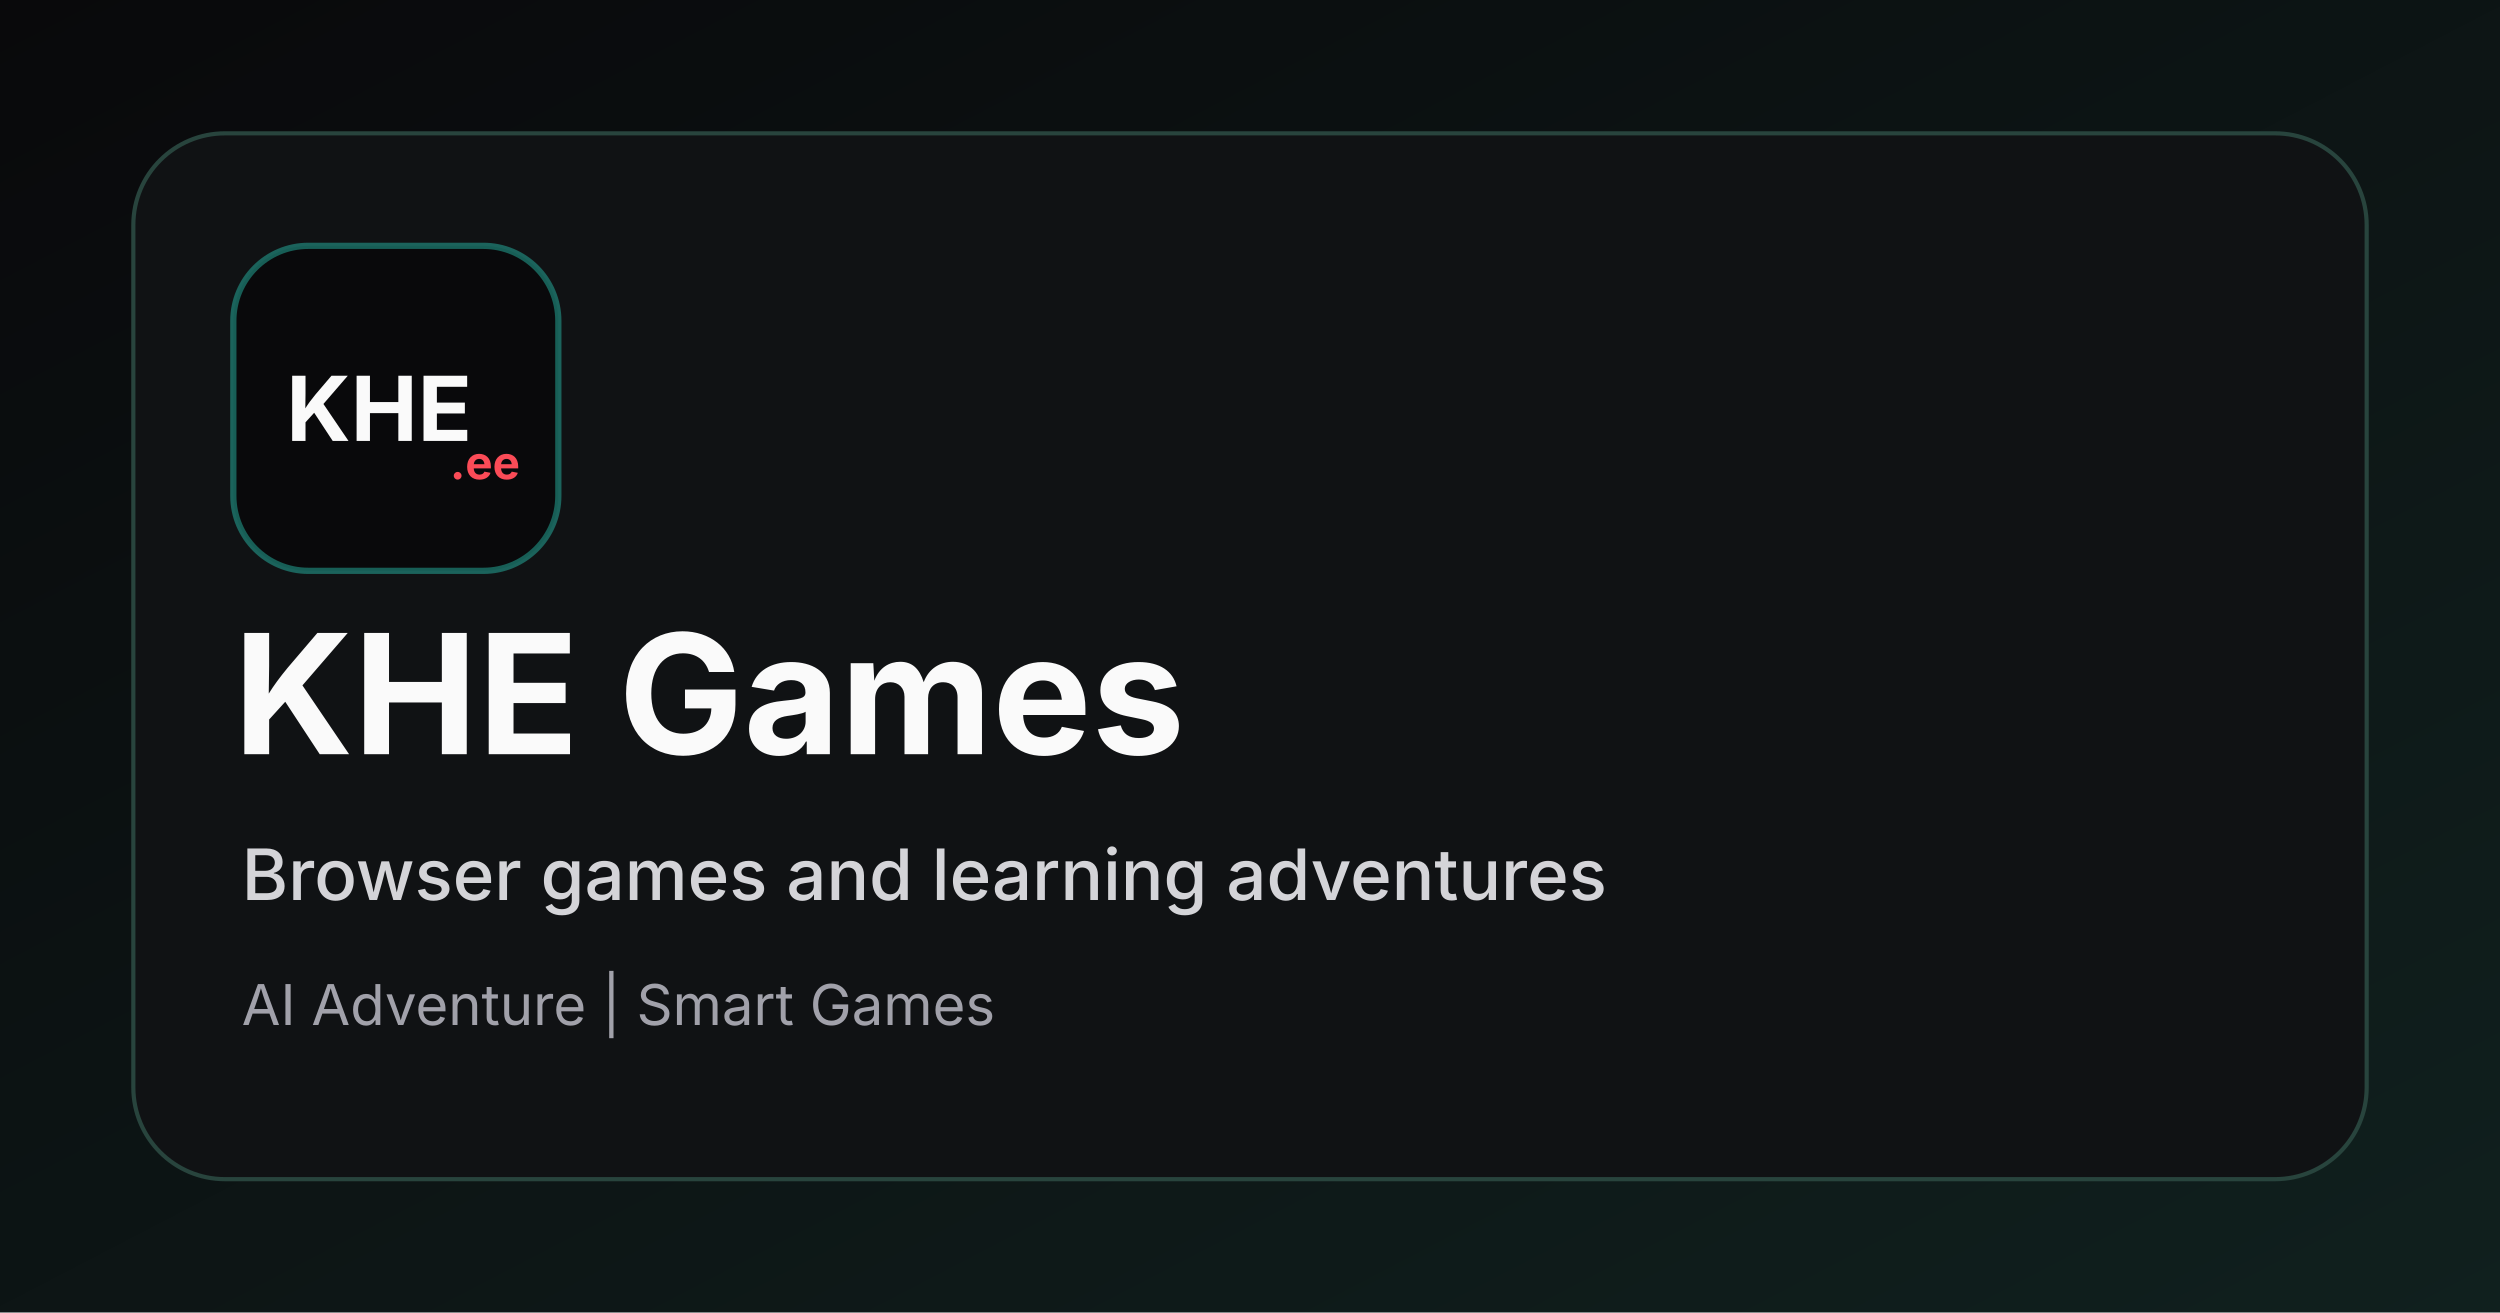
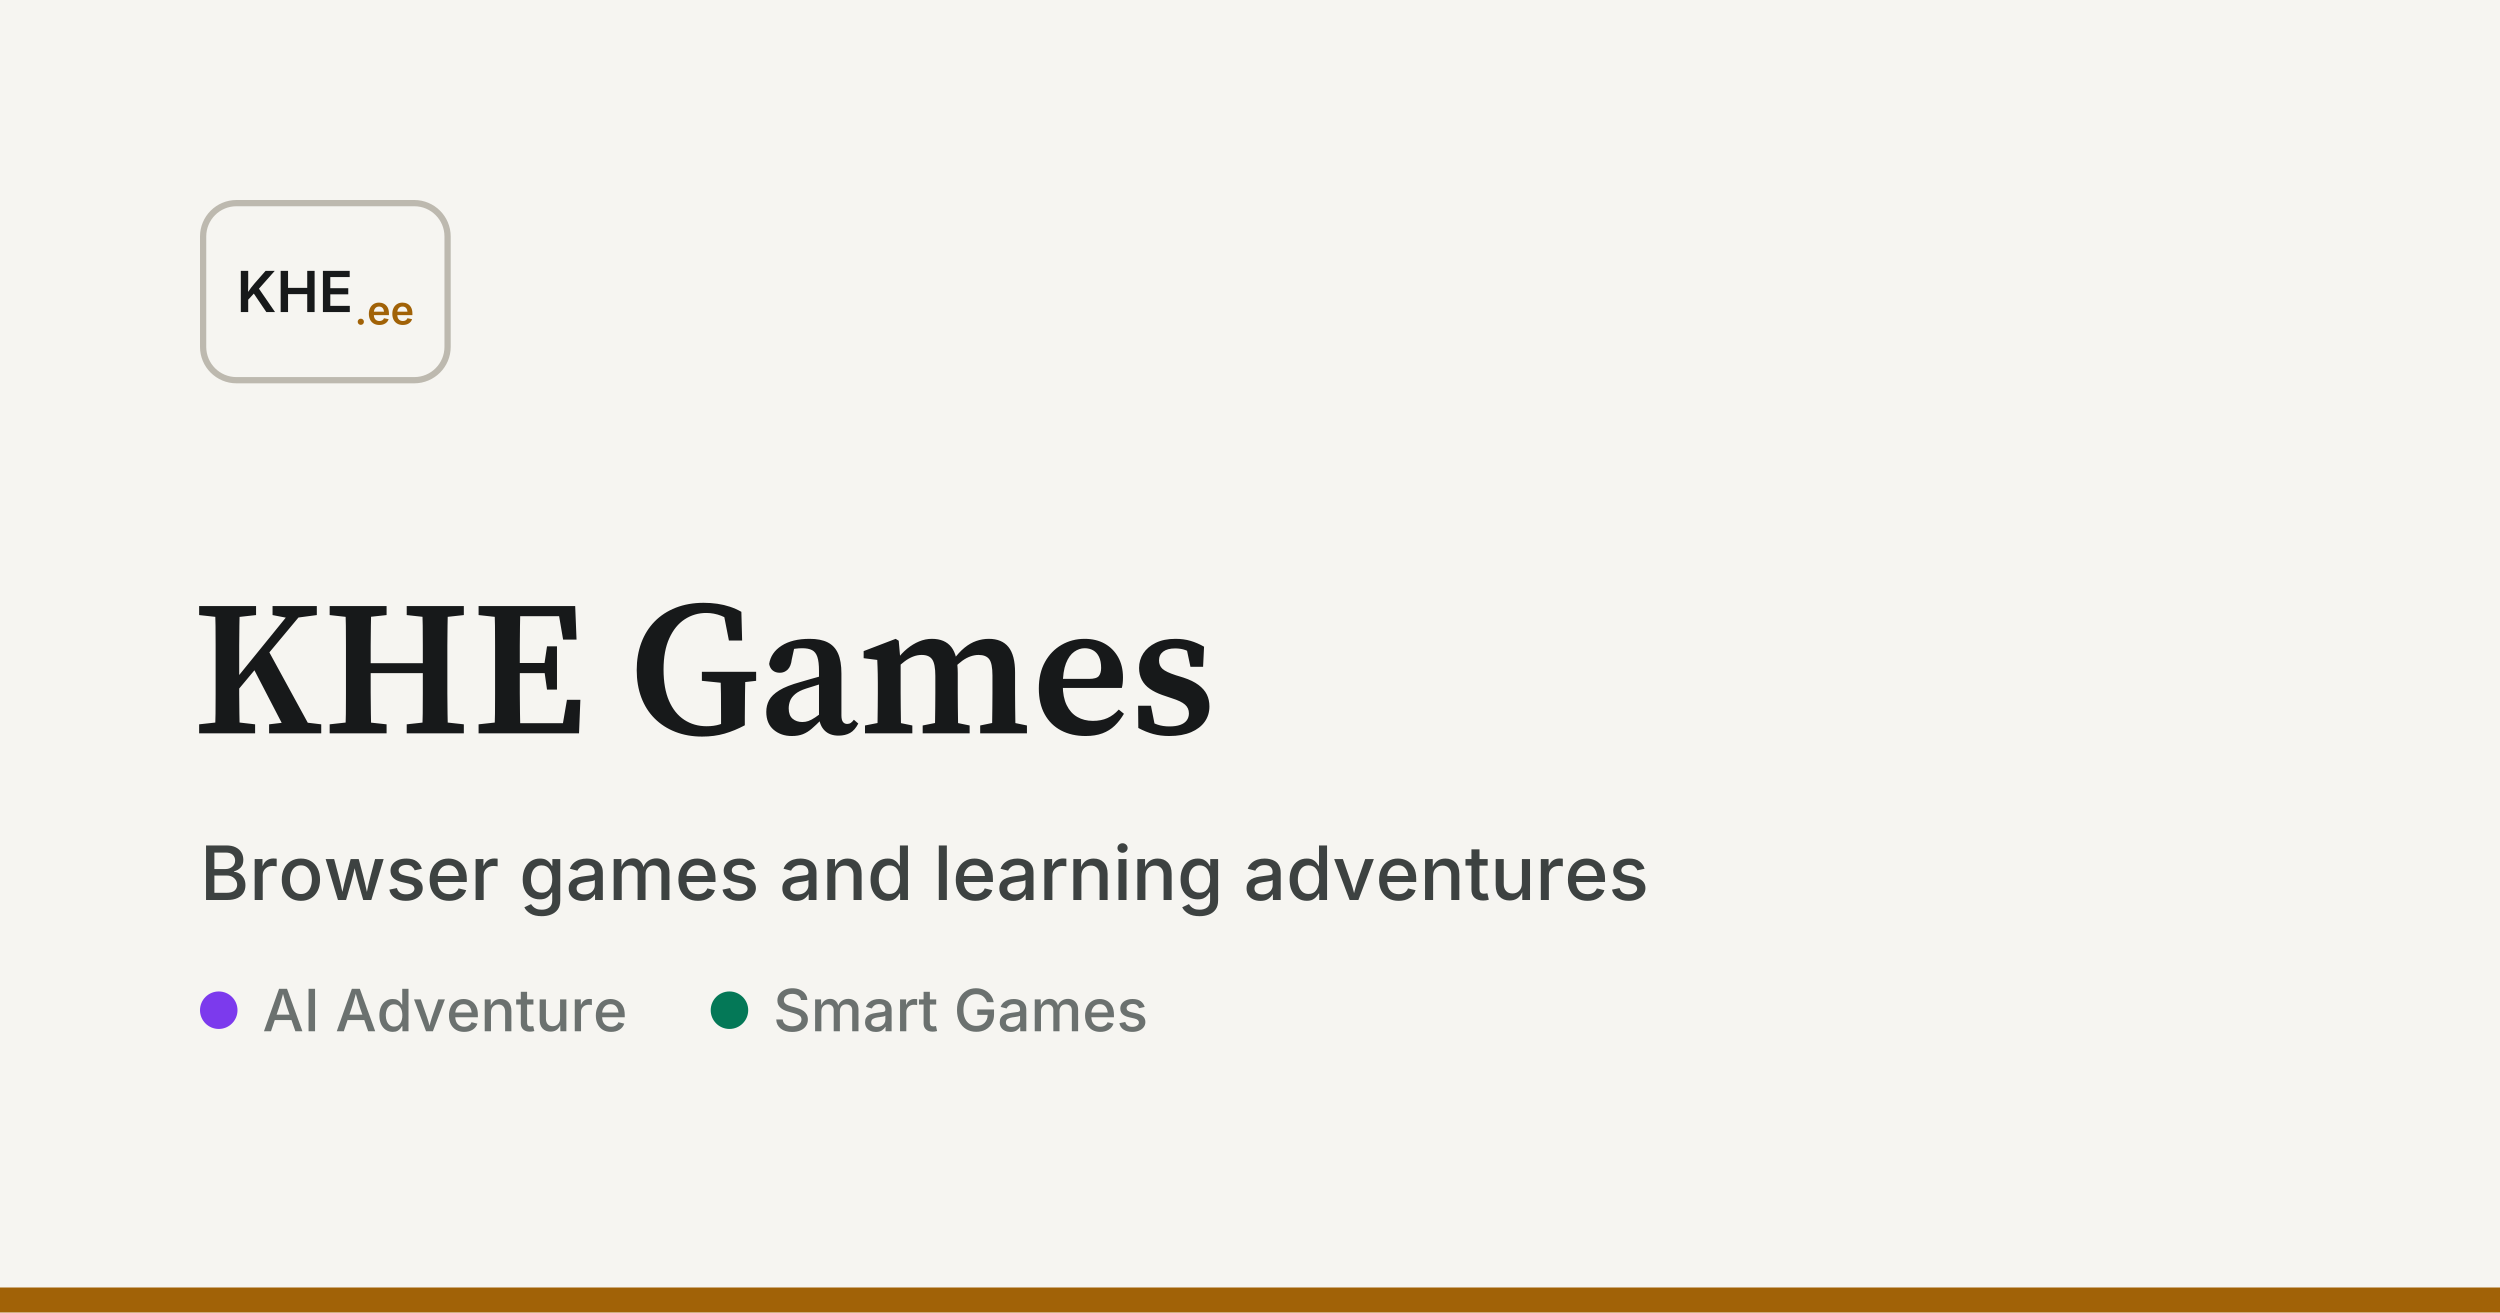
<svg xmlns="http://www.w3.org/2000/svg" viewBox="0 0 1200 630" width="1200" height="630">
-   <defs>
-     <linearGradient id="bg" x1="0" y1="0" x2="1" y2="1">
-       <stop offset="0" stop-color="#09090b" />
-       <stop offset="1" stop-color="#10201e" />
-     </linearGradient>
-   </defs>
-   <rect width="1200" height="630" fill="url(#bg)" />
-   <rect x="64" y="64" width="1072" height="502" rx="44" fill="#101214" stroke="#28443d" stroke-width="2" />
-   <g transform="translate(112 118)">
-     <rect width="156" height="156" rx="36" fill="#09090b" stroke="#2dd4bf" stroke-opacity="0.42" stroke-width="3" />
-     <text x="70" y="78" text-anchor="middle" dominant-baseline="central" font-family="Inter, Arial, sans-serif" font-weight="700" font-size="43" fill="#fafafa">KHE</text>
-     <text x="104" y="104" dominant-baseline="central" font-family="Inter, Arial, sans-serif" font-weight="700" font-size="22" fill="#fb4b57">.ee</text>
-   </g>
-   <text x="112" y="362" font-family="Inter, Arial, sans-serif" font-weight="700" font-size="80" fill="#fafafa">KHE Games</text>
-   <text x="116" y="432" font-family="Inter, Arial, sans-serif" font-weight="500" font-size="34" fill="#d4d4d8">Browser games and learning adventures</text>
-   <text x="116" y="492" font-family="Inter, Arial, sans-serif" font-weight="400" font-size="27" fill="#a1a1aa">AI Adventure | Smart Games</text>
+   <style>
+     .box { fill: #f6f5f1; stroke: #bdb9af; }
+     .ink { fill: #17191a; }
+     .ee { fill: #a16207; }
+   </style>
+   <rect width="1200" height="630" fill="#f6f5f1" />
+   <rect x="0" y="618" width="1200" height="12" fill="#a16207" />
+   <rect class="box" x="97.50" y="97.50" width="117.34" height="85.00" rx="16.00" stroke-width="3" />
+   <path class="ink" d="M115.592 149.792V130.003H119.138V135.873L119.085 140.11Q119.776 139.047 120.546 138.051Q121.316 137.055 122.286 135.926L127.479 130.003H131.888L124.291 138.569L132.021 149.792H127.837L121.834 140.92L119.138 143.855V149.792ZM134.717 149.792V130.003H138.263V138.184H147.467V130.003H151.013V149.792H147.467V141.172H138.263V149.792ZM154.998 149.792V130.003H167.854V132.991H158.544V138.33H167.163V141.279H158.544V146.804H167.907V149.792Z" />
+   <path class="ee" d="M173.185 155.934Q172.562 155.934 172.13 155.506Q171.697 155.079 171.697 154.447Q171.697 153.824 172.13 153.396Q172.562 152.968 173.185 152.968Q173.817 152.968 174.249 153.396Q174.682 153.824 174.682 154.447Q174.682 155.079 174.249 155.506Q173.817 155.934 173.185 155.934ZM182.101 155.99Q180.53 155.99 179.4 155.33Q178.27 154.67 177.661 153.47Q177.052 152.271 177.052 150.644Q177.052 149.045 177.652 147.832Q178.252 146.619 179.353 145.935Q180.455 145.252 181.943 145.252Q183.207 145.252 184.29 145.805Q185.373 146.358 186.033 147.516Q186.693 148.673 186.693 150.495V151.258H179.46Q179.507 152.643 180.237 153.368Q180.966 154.093 182.129 154.093Q182.928 154.093 183.5 153.749Q184.072 153.405 184.313 152.745L186.535 153.201Q186.163 154.456 184.997 155.223Q183.83 155.99 182.101 155.99ZM179.47 149.612H184.341Q184.23 148.497 183.63 147.823Q183.03 147.149 181.952 147.149Q180.846 147.149 180.199 147.86Q179.553 148.571 179.47 149.612ZM193.359 155.99Q191.788 155.99 190.658 155.33Q189.529 154.67 188.92 153.47Q188.311 152.271 188.311 150.644Q188.311 149.045 188.911 147.832Q189.51 146.619 190.612 145.935Q191.714 145.252 193.201 145.252Q194.466 145.252 195.549 145.805Q196.632 146.358 197.292 147.516Q197.952 148.673 197.952 150.495V151.258H190.719Q190.765 152.643 191.495 153.368Q192.225 154.093 193.387 154.093Q194.187 154.093 194.758 153.749Q195.33 153.405 195.572 152.745L197.794 153.201Q197.422 154.456 196.255 155.223Q195.088 155.99 193.359 155.99ZM190.728 149.612H195.6Q195.488 148.497 194.889 147.823Q194.289 147.149 193.21 147.149Q192.104 147.149 191.458 147.86Q190.812 148.571 190.728 149.612Z" />
+   <path fill="#17191a" d="M103.224 352.0Q103.408 347.308 103.454 342.616Q103.5 337.924 103.5 333.094Q103.5 328.264 103.5 323.48V319.524Q103.5 314.74 103.5 309.956Q103.5 305.172 103.454 300.388Q103.408 295.604 103.224 290.912H115.092Q115.0 295.512 114.908 300.296Q114.816 305.08 114.816 309.864Q114.816 314.648 114.816 319.524V324.952Q114.816 329.0 114.816 333.416Q114.816 337.832 114.908 342.524Q115.0 347.216 115.092 352.0ZM95.588 352.0V347.676L108.192 346.296H110.492L122.452 347.676V352.0ZM95.588 295.236V290.912H122.912V295.236L110.492 296.616H108.192ZM129.168 352.0V347.676L140.852 346.296H142.6L154.192 347.676V352.0ZM130.824 295.236V290.912H152.076V295.236L141.68 296.616L139.38 296.892ZM109.388 337.004 109.02 330.748H109.388L112.332 327.068L141.68 290.912H147.844ZM137.816 352.0 120.98 319.524 128.156 311.06 150.512 352.0ZM158.24 352.0V347.676L170.66 346.296H172.868L185.564 347.676V352.0ZM165.784 352.0Q165.968 347.308 166.014 342.616Q166.06 337.924 166.06 333.094Q166.06 328.264 166.06 323.48V319.524Q166.06 314.74 166.06 309.956Q166.06 305.172 166.014 300.388Q165.968 295.604 165.784 290.912H178.204Q178.112 295.512 178.02 300.296Q177.928 305.08 177.928 309.864Q177.928 314.648 177.928 319.524V322.284Q177.928 327.62 177.928 332.634Q177.928 337.648 178.02 342.432Q178.112 347.216 178.204 352.0ZM171.948 323.112V318.328H208.84V323.112ZM195.224 352.0V347.676L207.828 346.296H210.036L222.64 347.676V352.0ZM202.676 352.0Q202.86 347.308 202.906 342.57Q202.952 337.832 202.952 332.772Q202.952 327.712 202.952 322.284V319.524Q202.952 314.74 202.952 309.956Q202.952 305.172 202.906 300.388Q202.86 295.604 202.676 290.912H215.004Q214.912 295.512 214.82 300.296Q214.728 305.08 214.728 309.864Q214.728 314.648 214.728 319.524V323.48Q214.728 328.172 214.728 332.956Q214.728 337.74 214.82 342.478Q214.912 347.216 215.004 352.0ZM158.24 295.236V290.912H185.564V295.236L172.868 296.616H170.66ZM195.224 295.236V290.912H222.64V295.236L210.036 296.616H207.828ZM229.724 352.0V347.676L242.328 346.296H243.524V352.0ZM237.36 352.0Q237.544 347.308 237.59 342.616Q237.636 337.924 237.636 333.094Q237.636 328.264 237.636 323.48V319.524Q237.636 314.74 237.636 309.956Q237.636 305.172 237.59 300.388Q237.544 295.604 237.36 290.912H249.78Q249.688 295.512 249.596 300.296Q249.504 305.08 249.504 309.864Q249.504 314.648 249.504 319.524V322.744Q249.504 327.804 249.504 332.726Q249.504 337.648 249.596 342.432Q249.688 347.216 249.78 352.0ZM243.524 352.0V347.124H272.964L269.744 349.884L272.136 335.9H278.576L277.932 352.0ZM243.524 323.112V318.236H264.04V323.112ZM262.568 331.024 261.188 321.272V319.524L262.568 310.232H267.352V331.024ZM229.724 295.236V290.912H243.524V296.616H242.328ZM270.296 307.012 267.904 293.028 271.124 295.788H243.524V290.912H276.092L276.736 307.012ZM336.996 353.564Q330.004 353.564 324.208 351.31Q318.412 349.056 314.226 344.87Q310.04 340.684 307.832 334.796Q305.624 328.908 305.624 321.64Q305.624 314.464 307.832 308.53Q310.04 302.596 314.226 298.318Q318.412 294.04 324.392 291.694Q330.372 289.348 337.732 289.348Q341.136 289.348 344.31 289.808Q347.484 290.268 350.382 291.234Q353.28 292.2 355.856 293.672L356.224 307.472H349.876L347.116 293.396L353.188 294.96V300.02Q349.6 296.892 346.15 295.558Q342.7 294.224 339.02 294.224Q333.316 294.224 328.67 297.26Q324.024 300.296 321.264 306.368Q318.504 312.44 318.504 321.364Q318.504 330.38 321.126 336.406Q323.748 342.432 328.44 345.514Q333.132 348.596 339.204 348.596Q342.7 348.596 345.46 347.722Q348.22 346.848 351.624 345.1L346.104 350.16V343.996Q346.104 338.66 346.058 333.278Q346.012 327.896 345.828 322.468H357.788Q357.696 327.804 357.604 333.186Q357.512 338.568 357.512 344.18V348.136Q352.728 350.712 347.806 352.138Q342.884 353.564 336.996 353.564ZM336.904 326.792V322.468H362.94V326.792L352.452 327.988H348.588ZM380.052 353.288Q374.9 353.288 371.358 350.298Q367.816 347.308 367.816 341.696Q367.816 338.66 369.15 336.13Q370.484 333.6 374.026 331.392Q377.568 329.184 384.284 327.344Q386.768 326.608 389.16 325.918Q391.552 325.228 393.944 324.584Q396.336 323.94 398.728 323.296V326.792Q395.692 327.712 392.748 328.678Q389.804 329.644 387.044 330.472Q383.548 331.576 381.708 333.14Q379.868 334.704 379.224 336.452Q378.58 338.2 378.58 340.04Q378.58 343.444 380.466 345.008Q382.352 346.572 385.112 346.572Q386.584 346.572 387.964 346.112Q389.344 345.652 391.276 344.364Q393.208 343.076 396.336 340.776L397.44 345.468H394.22Q391.644 348.044 389.62 349.792Q387.596 351.54 385.388 352.414Q383.18 353.288 380.052 353.288ZM402.5 353.104Q398.268 353.104 395.83 350.666Q393.392 348.228 393.116 344.088V343.628V322.008Q393.116 317.684 392.334 315.338Q391.552 312.992 389.804 312.072Q388.056 311.152 385.02 311.152Q383.364 311.152 381.386 311.428Q379.408 311.704 376.556 312.624L381.616 309.404L380.052 316.488Q379.684 319.8 378.12 321.364Q376.556 322.928 374.348 322.928Q372.232 322.928 370.898 321.824Q369.564 320.72 369.196 318.696Q370.024 313.268 375.13 309.956Q380.236 306.644 388.608 306.644Q393.944 306.644 397.302 308.346Q400.66 310.048 402.27 313.682Q403.88 317.316 403.88 323.296V343.352Q403.88 345.56 404.616 346.526Q405.352 347.492 406.64 347.492Q407.652 347.492 408.388 346.986Q409.124 346.48 409.86 345.468L411.976 347.308Q410.32 350.528 408.02 351.816Q405.72 353.104 402.5 353.104ZM415.196 352.0V348.228L424.58 346.388H428.996L437.92 348.228V352.0ZM421.084 352.0Q421.176 349.884 421.222 346.434Q421.268 342.984 421.314 339.258Q421.36 335.532 421.36 332.68V327.804Q421.36 325.228 421.314 323.48Q421.268 321.732 421.222 320.168Q421.176 318.604 421.084 316.764L414.552 315.936V312.532L429.916 306.644L431.388 307.564L432.308 318.052V318.236V332.68Q432.308 335.532 432.354 339.258Q432.4 342.984 432.446 346.434Q432.492 349.884 432.584 352.0ZM442.888 352.0V348.228L452.088 346.388H456.504L465.428 348.228V352.0ZM448.684 352.0Q448.776 349.884 448.822 346.48Q448.868 343.076 448.914 339.35Q448.96 335.624 448.96 332.68V324.4Q448.96 318.788 447.488 316.58Q446.016 314.372 442.428 314.372Q440.312 314.372 438.288 315.154Q436.264 315.936 434.286 317.408Q432.308 318.88 430.284 320.904L429.364 316.672H430.468Q432.768 313.544 435.482 311.336Q438.196 309.128 441.186 307.886Q444.176 306.644 447.304 306.644Q453.56 306.644 456.642 310.6Q459.724 314.556 459.724 323.112V332.68Q459.724 335.624 459.77 339.35Q459.816 343.076 459.862 346.48Q459.908 349.884 460.0 352.0ZM470.488 352.0V348.228L479.412 346.388H484.012L492.936 348.228V352.0ZM476.1 352.0Q476.192 349.884 476.238 346.48Q476.284 343.076 476.33 339.35Q476.376 335.624 476.376 332.68V324.216Q476.376 318.42 474.812 316.396Q473.248 314.372 469.752 314.372Q467.82 314.372 465.842 315.062Q463.864 315.752 461.886 317.178Q459.908 318.604 457.7 320.904L456.412 316.856H457.516Q460.184 313.176 462.944 310.922Q465.704 308.668 468.648 307.656Q471.592 306.644 474.628 306.644Q480.884 306.644 484.058 310.554Q487.232 314.464 487.232 322.836V332.68Q487.232 335.624 487.278 339.35Q487.324 343.076 487.37 346.48Q487.416 349.884 487.508 352.0ZM521.088 353.288Q514.372 353.288 509.312 350.62Q504.252 347.952 501.446 342.846Q498.64 337.74 498.64 330.472Q498.64 323.112 501.584 317.776Q504.528 312.44 509.542 309.542Q514.556 306.644 520.628 306.644Q526.148 306.644 530.242 308.944Q534.336 311.244 536.682 315.384Q539.028 319.524 539.028 325.136Q539.028 326.7 538.89 327.942Q538.752 329.184 538.476 330.196H503.516V325.872H522.652Q526.332 325.872 527.436 324.492Q528.54 323.112 528.54 320.628Q528.54 317.408 527.528 315.292Q526.516 313.176 524.722 312.164Q522.928 311.152 520.628 311.152Q518.052 311.152 515.614 312.854Q513.176 314.556 511.658 318.42Q510.14 322.284 510.14 329.0Q510.14 334.612 511.98 338.43Q513.82 342.248 517.086 344.134Q520.352 346.02 524.584 346.02Q528.54 346.02 531.53 344.686Q534.52 343.352 537.004 340.592L539.488 342.616Q537.556 345.928 535.072 348.32Q532.588 350.712 529.184 352.0Q525.78 353.288 521.088 353.288ZM561.2 353.288Q557.06 353.288 553.518 352.322Q549.976 351.356 546.388 349.424L546.296 338.752H552.46L554.76 350.344H550.436V345.192Q553.012 346.94 555.588 347.814Q558.164 348.688 561.292 348.688Q564.42 348.688 566.49 347.952Q568.56 347.216 569.618 345.79Q570.676 344.364 570.676 342.432Q570.676 339.856 568.79 338.2Q566.904 336.544 562.488 335.164L557.888 333.6Q554.484 332.404 551.954 330.656Q549.424 328.908 548.09 326.378Q546.756 323.848 546.756 320.628Q546.756 316.764 548.78 313.636Q550.804 310.508 554.714 308.576Q558.624 306.644 564.236 306.644Q568.192 306.644 571.458 307.61Q574.724 308.576 577.944 310.416L577.484 320.076H571.412L569.296 310.048H573.436V314.556Q571.136 312.808 568.974 312.026Q566.812 311.244 564.052 311.244Q560.372 311.244 558.348 312.762Q556.324 314.28 556.324 317.04Q556.324 319.524 557.98 321.042Q559.636 322.56 564.42 324.124L568.008 325.228Q572.516 326.7 575.276 328.77Q578.036 330.84 579.278 333.37Q580.52 335.9 580.52 339.12Q580.52 343.26 578.266 346.434Q576.012 349.608 571.734 351.448Q567.456 353.288 561.2 353.288Z" />
+   <path fill="#3d4241" d="M98.9 432.0V405.809H108.551Q111.328 405.809 113.156 406.723Q114.984 407.637 115.89 409.192Q116.795 410.748 116.795 412.682Q116.795 415.143 115.494 416.452Q114.193 417.762 112.365 418.219V418.482Q113.684 418.553 114.932 419.317Q116.18 420.082 116.997 421.506Q117.814 422.93 117.814 424.934Q117.814 426.955 116.874 428.555Q115.934 430.154 113.974 431.077Q112.014 432.0 108.973 432.0ZM102.908 428.555H108.568Q111.398 428.555 112.62 427.465Q113.842 426.375 113.842 424.74Q113.842 422.895 112.462 421.567Q111.082 420.24 108.727 420.24H102.908ZM102.908 417.146H108.164Q110.15 417.146 111.504 416.021Q112.857 414.896 112.857 413.016Q112.857 411.398 111.724 410.317Q110.59 409.236 108.27 409.236H102.908ZM122.244 432.0V412.348H125.988V415.512H126.199Q126.727 413.912 128.089 412.989Q129.451 412.066 131.174 412.066Q131.543 412.066 132.026 412.102Q132.51 412.137 132.809 412.172V415.863Q132.598 415.811 132.0 415.731Q131.402 415.652 130.787 415.652Q128.766 415.652 127.438 416.892Q126.111 418.131 126.111 420.064V432.0ZM144.428 432.404Q141.668 432.404 139.603 431.139Q137.537 429.873 136.395 427.597Q135.252 425.32 135.252 422.279Q135.252 419.221 136.395 416.927Q137.537 414.633 139.603 413.367Q141.668 412.102 144.428 412.102Q147.205 412.102 149.271 413.367Q151.336 414.633 152.479 416.927Q153.621 419.221 153.621 422.279Q153.621 425.32 152.479 427.597Q151.336 429.873 149.271 431.139Q147.205 432.404 144.428 432.404ZM144.428 429.135Q146.221 429.135 147.39 428.194Q148.559 427.254 149.13 425.698Q149.701 424.143 149.701 422.279Q149.701 420.398 149.13 418.825Q148.559 417.252 147.39 416.312Q146.221 415.371 144.428 415.371Q142.652 415.371 141.492 416.312Q140.332 417.252 139.761 418.825Q139.189 420.398 139.189 422.279Q139.189 424.143 139.761 425.698Q140.332 427.254 141.492 428.194Q142.652 429.135 144.428 429.135ZM162.217 432.0 156.311 412.348H160.389L162.551 420.486Q162.955 422.068 163.421 423.958Q163.887 425.848 164.344 428.15Q164.801 425.936 165.258 424.037Q165.715 422.139 166.154 420.486L168.316 412.348H172.184L174.328 420.486Q174.732 422.086 175.189 423.976Q175.646 425.865 176.104 428.115Q176.543 425.883 177.0 424.002Q177.457 422.121 177.879 420.486L180.041 412.348H184.154L178.23 432.0H174.346L171.92 423.545Q171.48 421.998 171.059 420.267Q170.637 418.535 170.232 416.76Q169.811 418.535 169.389 420.284Q168.967 422.033 168.527 423.545L166.102 432.0ZM194.807 432.404Q191.607 432.404 189.507 431.024Q187.406 429.645 186.879 427.025L190.518 426.27Q191.309 429.275 194.842 429.275Q196.723 429.275 197.821 428.493Q198.92 427.711 198.92 426.621Q198.92 424.758 196.16 424.143L192.855 423.387Q187.441 422.174 187.441 417.955Q187.441 416.197 188.417 414.879Q189.393 413.561 191.106 412.831Q192.82 412.102 195.053 412.102Q198.234 412.102 200.045 413.464Q201.855 414.826 202.488 417.006L199.025 417.762Q198.656 416.725 197.742 415.942Q196.828 415.16 195.088 415.16Q193.488 415.16 192.416 415.881Q191.344 416.602 191.344 417.709Q191.344 418.693 192.056 419.3Q192.768 419.906 194.385 420.275L197.549 420.979Q202.91 422.191 202.91 426.287Q202.91 428.08 201.882 429.46Q200.854 430.84 199.025 431.622Q197.197 432.404 194.807 432.404ZM215.619 432.404Q212.719 432.404 210.609 431.156Q208.5 429.908 207.366 427.641Q206.232 425.373 206.232 422.314Q206.232 419.291 207.349 416.988Q208.465 414.686 210.504 413.394Q212.543 412.102 215.285 412.102Q217.518 412.102 219.53 413.095Q221.543 414.088 222.8 416.259Q224.057 418.43 224.057 421.98V423.352H210.117Q210.223 426.199 211.734 427.702Q213.246 429.205 215.654 429.205Q217.271 429.205 218.44 428.502Q219.609 427.799 220.119 426.428L223.758 427.289Q223.055 429.592 220.91 430.998Q218.766 432.404 215.619 432.404ZM210.135 420.469H220.225Q220.014 418.148 218.774 416.725Q217.535 415.301 215.303 415.301Q212.982 415.301 211.638 416.821Q210.293 418.342 210.135 420.469ZM228.293 432.0V412.348H232.037V415.512H232.248Q232.775 413.912 234.138 412.989Q235.5 412.066 237.223 412.066Q237.592 412.066 238.075 412.102Q238.559 412.137 238.857 412.172V415.863Q238.646 415.811 238.049 415.731Q237.451 415.652 236.836 415.652Q234.814 415.652 233.487 416.892Q232.16 418.131 232.16 420.064V432.0ZM260.039 439.77Q256.629 439.77 254.572 438.521Q252.516 437.273 251.689 435.498L254.924 433.969Q255.275 434.531 255.864 435.155Q256.453 435.779 257.446 436.219Q258.439 436.658 260.021 436.658Q262.254 436.658 263.66 435.595Q265.066 434.531 265.066 432.264V428.432H264.732Q264.381 429.082 263.757 429.838Q263.133 430.594 262.017 431.147Q260.9 431.701 259.107 431.701Q256.787 431.701 254.933 430.611Q253.078 429.521 251.988 427.386Q250.898 425.25 250.898 422.104Q250.898 418.975 251.979 416.733Q253.061 414.492 254.924 413.297Q256.787 412.102 259.16 412.102Q260.971 412.102 262.104 412.708Q263.238 413.314 263.88 414.123Q264.521 414.932 264.855 415.547H265.137V412.348H268.916V432.281Q268.916 434.865 267.738 436.518Q266.561 438.17 264.557 438.97Q262.553 439.77 260.039 439.77ZM260.004 428.484Q262.465 428.484 263.774 426.779Q265.084 425.074 265.084 422.051Q265.084 419.098 263.792 417.243Q262.5 415.389 260.004 415.389Q258.299 415.389 257.147 416.276Q255.996 417.164 255.425 418.667Q254.854 420.17 254.854 422.051Q254.854 424.934 256.163 426.709Q257.473 428.484 260.004 428.484ZM279.621 432.439Q277.74 432.439 276.237 431.745Q274.734 431.051 273.855 429.715Q272.977 428.379 272.977 426.445Q272.977 424.775 273.627 423.694Q274.277 422.613 275.367 421.989Q276.457 421.365 277.802 421.049Q279.146 420.732 280.535 420.574Q283.137 420.275 284.314 420.056Q285.492 419.836 285.492 418.799V418.693Q285.492 417.059 284.534 416.153Q283.576 415.248 281.73 415.248Q279.797 415.248 278.689 416.092Q277.582 416.936 277.178 417.938L273.539 416.988Q274.207 415.23 275.455 414.158Q276.703 413.086 278.312 412.594Q279.92 412.102 281.678 412.102Q282.855 412.102 284.191 412.383Q285.527 412.664 286.705 413.394Q287.883 414.123 288.621 415.477Q289.359 416.83 289.359 418.957V432.0H285.615V429.311H285.422Q284.842 430.471 283.427 431.455Q282.012 432.439 279.621 432.439ZM280.482 429.328Q282.047 429.328 283.172 428.704Q284.297 428.08 284.903 427.078Q285.51 426.076 285.51 424.916V422.402Q285.229 422.684 284.306 422.886Q283.383 423.088 282.363 423.229Q281.344 423.369 280.746 423.439Q279.111 423.668 277.942 424.327Q276.773 424.986 276.773 426.498Q276.773 427.904 277.819 428.616Q278.865 429.328 280.482 429.328ZM294.562 432.0V412.348H298.236L298.324 416.021Q299.08 413.982 300.592 412.998Q302.104 412.014 303.861 412.014Q305.777 412.014 307.043 413.104Q308.309 414.193 308.889 416.145Q309.627 414.158 311.323 413.086Q313.02 412.014 315.111 412.014Q316.852 412.014 318.258 412.77Q319.664 413.525 320.499 415.02Q321.334 416.514 321.334 418.746V432.0H317.467V419.133Q317.467 417.164 316.368 416.285Q315.27 415.406 313.775 415.406Q311.947 415.406 310.901 416.531Q309.855 417.656 309.855 419.414V432.0H306.041V418.887Q306.041 417.305 305.03 416.355Q304.02 415.406 302.455 415.406Q300.838 415.406 299.634 416.522Q298.43 417.639 298.43 419.783V432.0ZM335.01 432.404Q332.109 432.404 330.0 431.156Q327.891 429.908 326.757 427.641Q325.623 425.373 325.623 422.314Q325.623 419.291 326.739 416.988Q327.855 414.686 329.895 413.394Q331.934 412.102 334.676 412.102Q336.908 412.102 338.921 413.095Q340.934 414.088 342.19 416.259Q343.447 418.43 343.447 421.98V423.352H329.508Q329.613 426.199 331.125 427.702Q332.637 429.205 335.045 429.205Q336.662 429.205 337.831 428.502Q339.0 427.799 339.51 426.428L343.148 427.289Q342.445 429.592 340.301 430.998Q338.156 432.404 335.01 432.404ZM329.525 420.469H339.615Q339.404 418.148 338.165 416.725Q336.926 415.301 334.693 415.301Q332.373 415.301 331.028 416.821Q329.684 418.342 329.525 420.469ZM354.732 432.404Q351.533 432.404 349.433 431.024Q347.332 429.645 346.805 427.025L350.443 426.27Q351.234 429.275 354.768 429.275Q356.648 429.275 357.747 428.493Q358.846 427.711 358.846 426.621Q358.846 424.758 356.086 424.143L352.781 423.387Q347.367 422.174 347.367 417.955Q347.367 416.197 348.343 414.879Q349.318 413.561 351.032 412.831Q352.746 412.102 354.979 412.102Q358.16 412.102 359.971 413.464Q361.781 414.826 362.414 417.006L358.951 417.762Q358.582 416.725 357.668 415.942Q356.754 415.16 355.014 415.16Q353.414 415.16 352.342 415.881Q351.27 416.602 351.27 417.709Q351.27 418.693 351.981 419.3Q352.693 419.906 354.311 420.275L357.475 420.979Q362.836 422.191 362.836 426.287Q362.836 428.08 361.808 429.46Q360.779 430.84 358.951 431.622Q357.123 432.404 354.732 432.404ZM382.172 432.439Q380.291 432.439 378.788 431.745Q377.285 431.051 376.406 429.715Q375.527 428.379 375.527 426.445Q375.527 424.775 376.178 423.694Q376.828 422.613 377.918 421.989Q379.008 421.365 380.353 421.049Q381.697 420.732 383.086 420.574Q385.688 420.275 386.865 420.056Q388.043 419.836 388.043 418.799V418.693Q388.043 417.059 387.085 416.153Q386.127 415.248 384.281 415.248Q382.348 415.248 381.24 416.092Q380.133 416.936 379.729 417.938L376.09 416.988Q376.758 415.23 378.006 414.158Q379.254 413.086 380.862 412.594Q382.471 412.102 384.229 412.102Q385.406 412.102 386.742 412.383Q388.078 412.664 389.256 413.394Q390.434 414.123 391.172 415.477Q391.91 416.83 391.91 418.957V432.0H388.166V429.311H387.973Q387.393 430.471 385.978 431.455Q384.562 432.439 382.172 432.439ZM383.033 429.328Q384.598 429.328 385.723 428.704Q386.848 428.08 387.454 427.078Q388.061 426.076 388.061 424.916V422.402Q387.779 422.684 386.856 422.886Q385.934 423.088 384.914 423.229Q383.895 423.369 383.297 423.439Q381.662 423.668 380.493 424.327Q379.324 424.986 379.324 426.498Q379.324 427.904 380.37 428.616Q381.416 429.328 383.033 429.328ZM400.98 420.363V432.0H397.113V412.348H400.805L400.822 416.127Q401.736 414.053 403.274 413.077Q404.812 412.102 406.887 412.102Q409.893 412.102 411.729 413.991Q413.566 415.881 413.566 419.52V432.0H409.699V419.994Q409.699 417.867 408.592 416.672Q407.484 415.477 405.551 415.477Q403.582 415.477 402.281 416.751Q400.98 418.025 400.98 420.363ZM426.082 432.387Q423.691 432.387 421.837 431.174Q419.982 429.961 418.919 427.676Q417.855 425.391 417.855 422.227Q417.855 419.027 418.928 416.76Q420.0 414.492 421.854 413.297Q423.709 412.102 426.082 412.102Q427.91 412.102 429.035 412.708Q430.16 413.314 430.784 414.132Q431.408 414.949 431.742 415.547H431.953V405.809H435.82V432.0H432.059V428.924H431.742Q431.391 429.557 430.749 430.365Q430.107 431.174 428.982 431.78Q427.857 432.387 426.082 432.387ZM426.926 429.1Q429.387 429.1 430.705 427.184Q432.023 425.268 432.023 422.191Q432.023 419.133 430.723 417.261Q429.422 415.389 426.926 415.389Q425.221 415.389 424.087 416.285Q422.953 417.182 422.382 418.72Q421.811 420.258 421.811 422.191Q421.811 424.143 422.391 425.707Q422.971 427.271 424.113 428.186Q425.256 429.1 426.926 429.1ZM454.488 405.809V432.0H450.621V405.809ZM468.164 432.404Q465.264 432.404 463.154 431.156Q461.045 429.908 459.911 427.641Q458.777 425.373 458.777 422.314Q458.777 419.291 459.894 416.988Q461.01 414.686 463.049 413.394Q465.088 412.102 467.83 412.102Q470.062 412.102 472.075 413.095Q474.088 414.088 475.345 416.259Q476.602 418.43 476.602 421.98V423.352H462.662Q462.768 426.199 464.279 427.702Q465.791 429.205 468.199 429.205Q469.816 429.205 470.985 428.502Q472.154 427.799 472.664 426.428L476.303 427.289Q475.6 429.592 473.455 430.998Q471.311 432.404 468.164 432.404ZM462.68 420.469H472.77Q472.559 418.148 471.319 416.725Q470.08 415.301 467.848 415.301Q465.527 415.301 464.183 416.821Q462.838 418.342 462.68 420.469ZM486.34 432.439Q484.459 432.439 482.956 431.745Q481.453 431.051 480.574 429.715Q479.695 428.379 479.695 426.445Q479.695 424.775 480.346 423.694Q480.996 422.613 482.086 421.989Q483.176 421.365 484.521 421.049Q485.865 420.732 487.254 420.574Q489.855 420.275 491.033 420.056Q492.211 419.836 492.211 418.799V418.693Q492.211 417.059 491.253 416.153Q490.295 415.248 488.449 415.248Q486.516 415.248 485.408 416.092Q484.301 416.936 483.896 417.938L480.258 416.988Q480.926 415.23 482.174 414.158Q483.422 413.086 485.03 412.594Q486.639 412.102 488.396 412.102Q489.574 412.102 490.91 412.383Q492.246 412.664 493.424 413.394Q494.602 414.123 495.34 415.477Q496.078 416.83 496.078 418.957V432.0H492.334V429.311H492.141Q491.561 430.471 490.146 431.455Q488.73 432.439 486.34 432.439ZM487.201 429.328Q488.766 429.328 489.891 428.704Q491.016 428.08 491.622 427.078Q492.229 426.076 492.229 424.916V422.402Q491.947 422.684 491.024 422.886Q490.102 423.088 489.082 423.229Q488.062 423.369 487.465 423.439Q485.83 423.668 484.661 424.327Q483.492 424.986 483.492 426.498Q483.492 427.904 484.538 428.616Q485.584 429.328 487.201 429.328ZM501.281 432.0V412.348H505.025V415.512H505.236Q505.764 413.912 507.126 412.989Q508.488 412.066 510.211 412.066Q510.58 412.066 511.063 412.102Q511.547 412.137 511.846 412.172V415.863Q511.635 415.811 511.037 415.731Q510.439 415.652 509.824 415.652Q507.803 415.652 506.476 416.892Q505.148 418.131 505.148 420.064V432.0ZM519.07 420.363V432.0H515.203V412.348H518.895L518.912 416.127Q519.826 414.053 521.364 413.077Q522.902 412.102 524.977 412.102Q527.982 412.102 529.819 413.991Q531.656 415.881 531.656 419.52V432.0H527.789V419.994Q527.789 417.867 526.682 416.672Q525.574 415.477 523.641 415.477Q521.672 415.477 520.371 416.751Q519.07 418.025 519.07 420.363ZM536.859 432.0V412.348H540.727V432.0ZM538.811 409.342Q537.809 409.342 537.097 408.674Q536.385 408.006 536.385 407.057Q536.385 406.09 537.097 405.422Q537.809 404.754 538.811 404.754Q539.812 404.754 540.533 405.422Q541.254 406.09 541.254 407.057Q541.254 408.006 540.533 408.674Q539.812 409.342 538.811 409.342ZM549.797 420.363V432.0H545.93V412.348H549.621L549.639 416.127Q550.553 414.053 552.091 413.077Q553.629 412.102 555.703 412.102Q558.709 412.102 560.546 413.991Q562.383 415.881 562.383 419.52V432.0H558.516V419.994Q558.516 417.867 557.408 416.672Q556.301 415.477 554.367 415.477Q552.398 415.477 551.098 416.751Q549.797 418.025 549.797 420.363ZM575.812 439.77Q572.402 439.77 570.346 438.521Q568.289 437.273 567.463 435.498L570.697 433.969Q571.049 434.531 571.638 435.155Q572.227 435.779 573.22 436.219Q574.213 436.658 575.795 436.658Q578.027 436.658 579.434 435.595Q580.84 434.531 580.84 432.264V428.432H580.506Q580.154 429.082 579.53 429.838Q578.906 430.594 577.79 431.147Q576.674 431.701 574.881 431.701Q572.561 431.701 570.706 430.611Q568.852 429.521 567.762 427.386Q566.672 425.25 566.672 422.104Q566.672 418.975 567.753 416.733Q568.834 414.492 570.697 413.297Q572.561 412.102 574.934 412.102Q576.744 412.102 577.878 412.708Q579.012 413.314 579.653 414.123Q580.295 414.932 580.629 415.547H580.91V412.348H584.689V432.281Q584.689 434.865 583.512 436.518Q582.334 438.17 580.33 438.97Q578.326 439.77 575.812 439.77ZM575.777 428.484Q578.238 428.484 579.548 426.779Q580.857 425.074 580.857 422.051Q580.857 419.098 579.565 417.243Q578.273 415.389 575.777 415.389Q574.072 415.389 572.921 416.276Q571.77 417.164 571.198 418.667Q570.627 420.17 570.627 422.051Q570.627 424.934 571.937 426.709Q573.246 428.484 575.777 428.484ZM604.992 432.439Q603.111 432.439 601.608 431.745Q600.105 431.051 599.227 429.715Q598.348 428.379 598.348 426.445Q598.348 424.775 598.998 423.694Q599.648 422.613 600.738 421.989Q601.828 421.365 603.173 421.049Q604.518 420.732 605.906 420.574Q608.508 420.275 609.686 420.056Q610.863 419.836 610.863 418.799V418.693Q610.863 417.059 609.905 416.153Q608.947 415.248 607.102 415.248Q605.168 415.248 604.061 416.092Q602.953 416.936 602.549 417.938L598.91 416.988Q599.578 415.23 600.826 414.158Q602.074 413.086 603.683 412.594Q605.291 412.102 607.049 412.102Q608.227 412.102 609.562 412.383Q610.898 412.664 612.076 413.394Q613.254 414.123 613.992 415.477Q614.73 416.83 614.73 418.957V432.0H610.986V429.311H610.793Q610.213 430.471 608.798 431.455Q607.383 432.439 604.992 432.439ZM605.854 429.328Q607.418 429.328 608.543 428.704Q609.668 428.08 610.274 427.078Q610.881 426.076 610.881 424.916V422.402Q610.6 422.684 609.677 422.886Q608.754 423.088 607.734 423.229Q606.715 423.369 606.117 423.439Q604.482 423.668 603.313 424.327Q602.145 424.986 602.145 426.498Q602.145 427.904 603.19 428.616Q604.236 429.328 605.854 429.328ZM627.246 432.387Q624.855 432.387 623.001 431.174Q621.146 429.961 620.083 427.676Q619.02 425.391 619.02 422.227Q619.02 419.027 620.092 416.76Q621.164 414.492 623.019 413.297Q624.873 412.102 627.246 412.102Q629.074 412.102 630.199 412.708Q631.324 413.314 631.948 414.132Q632.572 414.949 632.906 415.547H633.117V405.809H636.984V432.0H633.223V428.924H632.906Q632.555 429.557 631.913 430.365Q631.271 431.174 630.146 431.78Q629.021 432.387 627.246 432.387ZM628.09 429.1Q630.551 429.1 631.869 427.184Q633.188 425.268 633.188 422.191Q633.188 419.133 631.887 417.261Q630.586 415.389 628.09 415.389Q626.385 415.389 625.251 416.285Q624.117 417.182 623.546 418.72Q622.975 420.258 622.975 422.191Q622.975 424.143 623.555 425.707Q624.135 427.271 625.277 428.186Q626.42 429.1 628.09 429.1ZM647.812 432.0 640.395 412.348H644.578L648.463 423.51Q648.92 424.811 649.271 426.103Q649.623 427.395 649.957 428.695Q650.273 427.412 650.625 426.111Q650.977 424.811 651.416 423.51L655.301 412.348H659.449L652.031 432.0ZM671.35 432.404Q668.449 432.404 666.34 431.156Q664.23 429.908 663.097 427.641Q661.963 425.373 661.963 422.314Q661.963 419.291 663.079 416.988Q664.195 414.686 666.234 413.394Q668.273 412.102 671.016 412.102Q673.248 412.102 675.261 413.095Q677.273 414.088 678.53 416.259Q679.787 418.43 679.787 421.98V423.352H665.848Q665.953 426.199 667.465 427.702Q668.977 429.205 671.385 429.205Q673.002 429.205 674.171 428.502Q675.34 427.799 675.85 426.428L679.488 427.289Q678.785 429.592 676.641 430.998Q674.496 432.404 671.35 432.404ZM665.865 420.469H675.955Q675.744 418.148 674.505 416.725Q673.266 415.301 671.033 415.301Q668.713 415.301 667.368 416.821Q666.023 418.342 665.865 420.469ZM687.891 420.363V432.0H684.023V412.348H687.715L687.732 416.127Q688.646 414.053 690.185 413.077Q691.723 412.102 693.797 412.102Q696.803 412.102 698.64 413.991Q700.477 415.881 700.477 419.52V432.0H696.609V419.994Q696.609 417.867 695.502 416.672Q694.395 415.477 692.461 415.477Q690.492 415.477 689.191 416.751Q687.891 418.025 687.891 420.363ZM714.082 412.348V415.494H710.162V426.691Q710.162 427.869 710.663 428.423Q711.164 428.977 712.307 428.977Q712.623 428.977 713.106 428.906Q713.59 428.836 713.941 428.766L714.627 431.859Q714.012 432.07 713.3 432.167Q712.588 432.264 711.92 432.264Q709.248 432.264 707.771 430.884Q706.295 429.504 706.295 427.008V415.494H703.43V412.348H706.295V407.672H710.162V412.348ZM724.629 432.246Q721.623 432.246 719.777 430.356Q717.932 428.467 717.932 424.828V412.348H721.799V424.354Q721.799 426.48 722.915 427.676Q724.031 428.871 725.947 428.871Q727.916 428.871 729.217 427.597Q730.518 426.322 730.518 423.984V412.348H734.402V432.0H730.693L730.676 428.186Q729.744 430.33 728.206 431.288Q726.668 432.246 724.629 432.246ZM739.588 432.0V412.348H743.332V415.512H743.543Q744.07 413.912 745.433 412.989Q746.795 412.066 748.518 412.066Q748.887 412.066 749.37 412.102Q749.854 412.137 750.152 412.172V415.863Q749.941 415.811 749.344 415.731Q748.746 415.652 748.131 415.652Q746.109 415.652 744.782 416.892Q743.455 418.131 743.455 420.064V432.0ZM761.982 432.404Q759.082 432.404 756.973 431.156Q754.863 429.908 753.729 427.641Q752.596 425.373 752.596 422.314Q752.596 419.291 753.712 416.988Q754.828 414.686 756.867 413.394Q758.906 412.102 761.648 412.102Q763.881 412.102 765.894 413.095Q767.906 414.088 769.163 416.259Q770.42 418.43 770.42 421.98V423.352H756.48Q756.586 426.199 758.098 427.702Q759.609 429.205 762.018 429.205Q763.635 429.205 764.804 428.502Q765.973 427.799 766.482 426.428L770.121 427.289Q769.418 429.592 767.273 430.998Q765.129 432.404 761.982 432.404ZM756.498 420.469H766.588Q766.377 418.148 765.138 416.725Q763.898 415.301 761.666 415.301Q759.346 415.301 758.001 416.821Q756.656 418.342 756.498 420.469ZM781.705 432.404Q778.506 432.404 776.405 431.024Q774.305 429.645 773.777 427.025L777.416 426.27Q778.207 429.275 781.74 429.275Q783.621 429.275 784.72 428.493Q785.818 427.711 785.818 426.621Q785.818 424.758 783.059 424.143L779.754 423.387Q774.34 422.174 774.34 417.955Q774.34 416.197 775.315 414.879Q776.291 413.561 778.005 412.831Q779.719 412.102 781.951 412.102Q785.133 412.102 786.943 413.464Q788.754 414.826 789.387 417.006L785.924 417.762Q785.555 416.725 784.641 415.942Q783.727 415.16 781.986 415.16Q780.387 415.16 779.314 415.881Q778.242 416.602 778.242 417.709Q778.242 418.693 778.954 419.3Q779.666 419.906 781.283 420.275L784.447 420.979Q789.809 422.191 789.809 426.287Q789.809 428.08 788.78 429.46Q787.752 430.84 785.924 431.622Q784.096 432.404 781.705 432.404Z" />
+   <circle cx="105" cy="484.9" r="9" fill="#7c3aed" />
+   <path fill="#6b716f" d="M126.697 495.0 133.943 474.629H137.771L145.154 495.0H141.777L139.904 489.627H131.893L130.074 495.0ZM132.781 487.029H138.988L137.812 483.666Q137.402 482.449 136.924 480.843Q136.445 479.236 135.844 477.076Q135.242 479.264 134.771 480.884Q134.299 482.504 133.916 483.666ZM151.225 474.629V495.0H148.107V474.629ZM161.643 495.0 168.889 474.629H172.717L180.1 495.0H176.723L174.85 489.627H166.838L165.02 495.0ZM167.727 487.029H173.934L172.758 483.666Q172.348 482.449 171.869 480.843Q171.391 479.236 170.789 477.076Q170.188 479.264 169.716 480.884Q169.244 482.504 168.861 483.666ZM188.508 495.301Q186.648 495.301 185.206 494.357Q183.764 493.414 182.937 491.637Q182.109 489.859 182.109 487.398Q182.109 484.91 182.943 483.146Q183.777 481.383 185.22 480.453Q186.662 479.523 188.508 479.523Q189.93 479.523 190.805 479.995Q191.68 480.467 192.165 481.103Q192.65 481.738 192.91 482.203H193.074V474.629H196.082V495.0H193.156V492.607H192.91Q192.637 493.1 192.138 493.729Q191.639 494.357 190.764 494.829Q189.889 495.301 188.508 495.301ZM189.164 492.744Q191.078 492.744 192.104 491.254Q193.129 489.764 193.129 487.371Q193.129 484.992 192.117 483.536Q191.105 482.08 189.164 482.08Q187.838 482.08 186.956 482.777Q186.074 483.475 185.63 484.671Q185.186 485.867 185.186 487.371Q185.186 488.889 185.637 490.105Q186.088 491.322 186.977 492.033Q187.865 492.744 189.164 492.744ZM204.504 495.0 198.734 479.715H201.988L205.01 488.396Q205.365 489.408 205.639 490.413Q205.912 491.418 206.172 492.43Q206.418 491.432 206.691 490.42Q206.965 489.408 207.307 488.396L210.328 479.715H213.555L207.785 495.0ZM222.811 495.314Q220.555 495.314 218.914 494.344Q217.273 493.373 216.392 491.609Q215.51 489.846 215.51 487.467Q215.51 485.115 216.378 483.324Q217.246 481.533 218.832 480.528Q220.418 479.523 222.551 479.523Q224.287 479.523 225.853 480.296Q227.418 481.068 228.396 482.757Q229.373 484.445 229.373 487.207V488.273H218.531Q218.613 490.488 219.789 491.657Q220.965 492.826 222.838 492.826Q224.096 492.826 225.005 492.279Q225.914 491.732 226.311 490.666L229.141 491.336Q228.594 493.127 226.926 494.221Q225.258 495.314 222.811 495.314ZM218.545 486.031H226.393Q226.229 484.227 225.265 483.119Q224.301 482.012 222.564 482.012Q220.76 482.012 219.714 483.194Q218.668 484.377 218.545 486.031ZM235.676 485.949V495.0H232.668V479.715H235.539L235.553 482.654Q236.264 481.041 237.46 480.282Q238.656 479.523 240.27 479.523Q242.607 479.523 244.036 480.993Q245.465 482.463 245.465 485.293V495.0H242.457V485.662Q242.457 484.008 241.596 483.078Q240.734 482.148 239.23 482.148Q237.699 482.148 236.688 483.14Q235.676 484.131 235.676 485.949ZM256.047 479.715V482.162H252.998V490.871Q252.998 491.787 253.388 492.218Q253.777 492.648 254.666 492.648Q254.912 492.648 255.288 492.594Q255.664 492.539 255.938 492.484L256.471 494.891Q255.992 495.055 255.438 495.13Q254.885 495.205 254.365 495.205Q252.287 495.205 251.139 494.132Q249.99 493.059 249.99 491.117V482.162H247.762V479.715H249.99V476.078H252.998V479.715ZM264.25 495.191Q261.912 495.191 260.477 493.722Q259.041 492.252 259.041 489.422V479.715H262.049V489.053Q262.049 490.707 262.917 491.637Q263.785 492.566 265.275 492.566Q266.807 492.566 267.818 491.575Q268.83 490.584 268.83 488.766V479.715H271.852V495.0H268.967L268.953 492.033Q268.229 493.701 267.032 494.446Q265.836 495.191 264.25 495.191ZM275.885 495.0V479.715H278.797V482.176H278.961Q279.371 480.932 280.431 480.214Q281.49 479.496 282.83 479.496Q283.117 479.496 283.493 479.523Q283.869 479.551 284.102 479.578V482.449Q283.938 482.408 283.473 482.347Q283.008 482.285 282.529 482.285Q280.957 482.285 279.925 483.249Q278.893 484.213 278.893 485.717V495.0ZM293.303 495.314Q291.047 495.314 289.406 494.344Q287.766 493.373 286.884 491.609Q286.002 489.846 286.002 487.467Q286.002 485.115 286.87 483.324Q287.738 481.533 289.324 480.528Q290.91 479.523 293.043 479.523Q294.779 479.523 296.345 480.296Q297.91 481.068 298.888 482.757Q299.865 484.445 299.865 487.207V488.273H289.023Q289.105 490.488 290.281 491.657Q291.457 492.826 293.33 492.826Q294.588 492.826 295.497 492.279Q296.406 491.732 296.803 490.666L299.633 491.336Q299.086 493.127 297.418 494.221Q295.75 495.314 293.303 495.314ZM289.037 486.031H296.885Q296.721 484.227 295.757 483.119Q294.793 482.012 293.057 482.012Q291.252 482.012 290.206 483.194Q289.16 484.377 289.037 486.031Z" />
+   <circle cx="350.137" cy="484.9" r="9" fill="#047857" />
+   <path fill="#6b716f" d="M380.229 495.342Q376.797 495.342 374.76 493.735Q372.723 492.129 372.586 489.34H375.717Q375.854 491.008 377.152 491.808Q378.451 492.607 380.215 492.607Q382.156 492.607 383.428 491.705Q384.699 490.803 384.699 489.326Q384.699 488.0 383.585 487.351Q382.471 486.701 380.83 486.264L378.451 485.607Q375.949 484.938 374.548 483.625Q373.146 482.312 373.146 480.221Q373.146 478.457 374.097 477.138Q375.047 475.818 376.681 475.087Q378.314 474.355 380.365 474.355Q382.457 474.355 384.05 475.087Q385.643 475.818 386.552 477.097Q387.461 478.375 387.502 479.988H384.467Q384.316 478.594 383.175 477.828Q382.033 477.062 380.297 477.062Q378.451 477.062 377.357 477.903Q376.264 478.744 376.264 480.043Q376.264 481.014 376.852 481.608Q377.439 482.203 378.294 482.552Q379.148 482.9 379.928 483.105L381.91 483.625Q382.881 483.871 383.913 484.288Q384.945 484.705 385.82 485.368Q386.695 486.031 387.235 487.009Q387.775 487.986 387.775 489.367Q387.775 491.09 386.887 492.443Q385.998 493.797 384.31 494.569Q382.621 495.342 380.229 495.342ZM391.248 495.0V479.715H394.105L394.174 482.572Q394.762 480.986 395.938 480.221Q397.113 479.455 398.48 479.455Q399.971 479.455 400.955 480.303Q401.939 481.15 402.391 482.668Q402.965 481.123 404.284 480.289Q405.604 479.455 407.23 479.455Q408.584 479.455 409.678 480.043Q410.771 480.631 411.421 481.793Q412.07 482.955 412.07 484.691V495.0H409.062V484.992Q409.062 483.461 408.208 482.777Q407.354 482.094 406.191 482.094Q404.77 482.094 403.956 482.969Q403.143 483.844 403.143 485.211V495.0H400.176V484.801Q400.176 483.57 399.39 482.832Q398.604 482.094 397.387 482.094Q396.129 482.094 395.192 482.962Q394.256 483.83 394.256 485.498V495.0ZM420.396 495.342Q418.934 495.342 417.765 494.802Q416.596 494.262 415.912 493.223Q415.229 492.184 415.229 490.68Q415.229 489.381 415.734 488.54Q416.24 487.699 417.088 487.214Q417.936 486.729 418.981 486.482Q420.027 486.236 421.107 486.113Q423.131 485.881 424.047 485.71Q424.963 485.539 424.963 484.732V484.65Q424.963 483.379 424.218 482.675Q423.473 481.971 422.037 481.971Q420.533 481.971 419.672 482.627Q418.811 483.283 418.496 484.062L415.666 483.324Q416.186 481.957 417.156 481.123Q418.127 480.289 419.378 479.906Q420.629 479.523 421.996 479.523Q422.912 479.523 423.951 479.742Q424.99 479.961 425.906 480.528Q426.822 481.096 427.396 482.148Q427.971 483.201 427.971 484.855V495.0H425.059V492.908H424.908Q424.457 493.811 423.356 494.576Q422.256 495.342 420.396 495.342ZM421.066 492.922Q422.283 492.922 423.158 492.437Q424.033 491.951 424.505 491.172Q424.977 490.393 424.977 489.49V487.535Q424.758 487.754 424.04 487.911Q423.322 488.068 422.529 488.178Q421.736 488.287 421.271 488.342Q420.0 488.52 419.091 489.032Q418.182 489.545 418.182 490.721Q418.182 491.814 418.995 492.368Q419.809 492.922 421.066 492.922ZM432.018 495.0V479.715H434.93V482.176H435.094Q435.504 480.932 436.563 480.214Q437.623 479.496 438.963 479.496Q439.25 479.496 439.626 479.523Q440.002 479.551 440.234 479.578V482.449Q440.07 482.408 439.605 482.347Q439.141 482.285 438.662 482.285Q437.09 482.285 436.058 483.249Q435.025 484.213 435.025 485.717V495.0ZM449.381 479.715V482.162H446.332V490.871Q446.332 491.787 446.722 492.218Q447.111 492.648 448.0 492.648Q448.246 492.648 448.622 492.594Q448.998 492.539 449.271 492.484L449.805 494.891Q449.326 495.055 448.772 495.13Q448.219 495.205 447.699 495.205Q445.621 495.205 444.473 494.132Q443.324 493.059 443.324 491.117V482.162H441.096V479.715H443.324V476.078H446.332V479.715ZM468.631 495.273Q465.869 495.273 463.777 494.002Q461.686 492.73 460.523 490.393Q459.361 488.055 459.361 484.828Q459.361 481.574 460.544 479.229Q461.727 476.885 463.791 475.62Q465.855 474.355 468.494 474.355Q470.695 474.355 472.486 475.21Q474.277 476.064 475.446 477.575Q476.615 479.086 476.957 481.068H473.758Q473.197 479.277 471.864 478.238Q470.531 477.199 468.521 477.199Q466.799 477.199 465.425 478.074Q464.051 478.949 463.251 480.651Q462.451 482.354 462.451 484.814Q462.451 487.275 463.251 488.971Q464.051 490.666 465.445 491.548Q466.84 492.43 468.645 492.43Q471.064 492.43 472.548 491.001Q474.031 489.572 474.086 487.125H469.096V484.555H477.135V486.893Q477.135 489.463 476.034 491.343Q474.934 493.223 473.02 494.248Q471.105 495.273 468.631 495.273ZM485.051 495.342Q483.588 495.342 482.419 494.802Q481.25 494.262 480.566 493.223Q479.883 492.184 479.883 490.68Q479.883 489.381 480.389 488.54Q480.895 487.699 481.742 487.214Q482.59 486.729 483.636 486.482Q484.682 486.236 485.762 486.113Q487.785 485.881 488.701 485.71Q489.617 485.539 489.617 484.732V484.65Q489.617 483.379 488.872 482.675Q488.127 481.971 486.691 481.971Q485.188 481.971 484.326 482.627Q483.465 483.283 483.15 484.062L480.32 483.324Q480.84 481.957 481.811 481.123Q482.781 480.289 484.032 479.906Q485.283 479.523 486.65 479.523Q487.566 479.523 488.605 479.742Q489.645 479.961 490.561 480.528Q491.477 481.096 492.051 482.148Q492.625 483.201 492.625 484.855V495.0H489.713V492.908H489.562Q489.111 493.811 488.011 494.576Q486.91 495.342 485.051 495.342ZM485.721 492.922Q486.938 492.922 487.812 492.437Q488.688 491.951 489.159 491.172Q489.631 490.393 489.631 489.49V487.535Q489.412 487.754 488.694 487.911Q487.977 488.068 487.184 488.178Q486.391 488.287 485.926 488.342Q484.654 488.52 483.745 489.032Q482.836 489.545 482.836 490.721Q482.836 491.814 483.649 492.368Q484.463 492.922 485.721 492.922ZM496.672 495.0V479.715H499.529L499.598 482.572Q500.186 480.986 501.361 480.221Q502.537 479.455 503.904 479.455Q505.395 479.455 506.379 480.303Q507.363 481.15 507.814 482.668Q508.389 481.123 509.708 480.289Q511.027 479.455 512.654 479.455Q514.008 479.455 515.102 480.043Q516.195 480.631 516.845 481.793Q517.494 482.955 517.494 484.691V495.0H514.486V484.992Q514.486 483.461 513.632 482.777Q512.777 482.094 511.615 482.094Q510.193 482.094 509.38 482.969Q508.566 483.844 508.566 485.211V495.0H505.6V484.801Q505.6 483.57 504.813 482.832Q504.027 482.094 502.811 482.094Q501.553 482.094 500.616 482.962Q499.68 483.83 499.68 485.498V495.0ZM528.131 495.314Q525.875 495.314 524.234 494.344Q522.594 493.373 521.712 491.609Q520.83 489.846 520.83 487.467Q520.83 485.115 521.698 483.324Q522.566 481.533 524.152 480.528Q525.738 479.523 527.871 479.523Q529.607 479.523 531.173 480.296Q532.738 481.068 533.716 482.757Q534.693 484.445 534.693 487.207V488.273H523.852Q523.934 490.488 525.109 491.657Q526.285 492.826 528.158 492.826Q529.416 492.826 530.325 492.279Q531.234 491.732 531.631 490.666L534.461 491.336Q533.914 493.127 532.246 494.221Q530.578 495.314 528.131 495.314ZM523.865 486.031H531.713Q531.549 484.227 530.585 483.119Q529.621 482.012 527.885 482.012Q526.08 482.012 525.034 483.194Q523.988 484.377 523.865 486.031ZM543.471 495.314Q540.982 495.314 539.349 494.241Q537.715 493.168 537.305 491.131L540.135 490.543Q540.75 492.881 543.498 492.881Q544.961 492.881 545.815 492.272Q546.67 491.664 546.67 490.816Q546.67 489.367 544.523 488.889L541.953 488.301Q537.742 487.357 537.742 484.076Q537.742 482.709 538.501 481.684Q539.26 480.658 540.593 480.091Q541.926 479.523 543.662 479.523Q546.137 479.523 547.545 480.583Q548.953 481.643 549.445 483.338L546.752 483.926Q546.465 483.119 545.754 482.511Q545.043 481.902 543.689 481.902Q542.445 481.902 541.611 482.463Q540.777 483.023 540.777 483.885Q540.777 484.65 541.331 485.122Q541.885 485.594 543.143 485.881L545.604 486.428Q549.773 487.371 549.773 490.557Q549.773 491.951 548.974 493.024Q548.174 494.098 546.752 494.706Q545.33 495.314 543.471 495.314Z" />
</svg>
